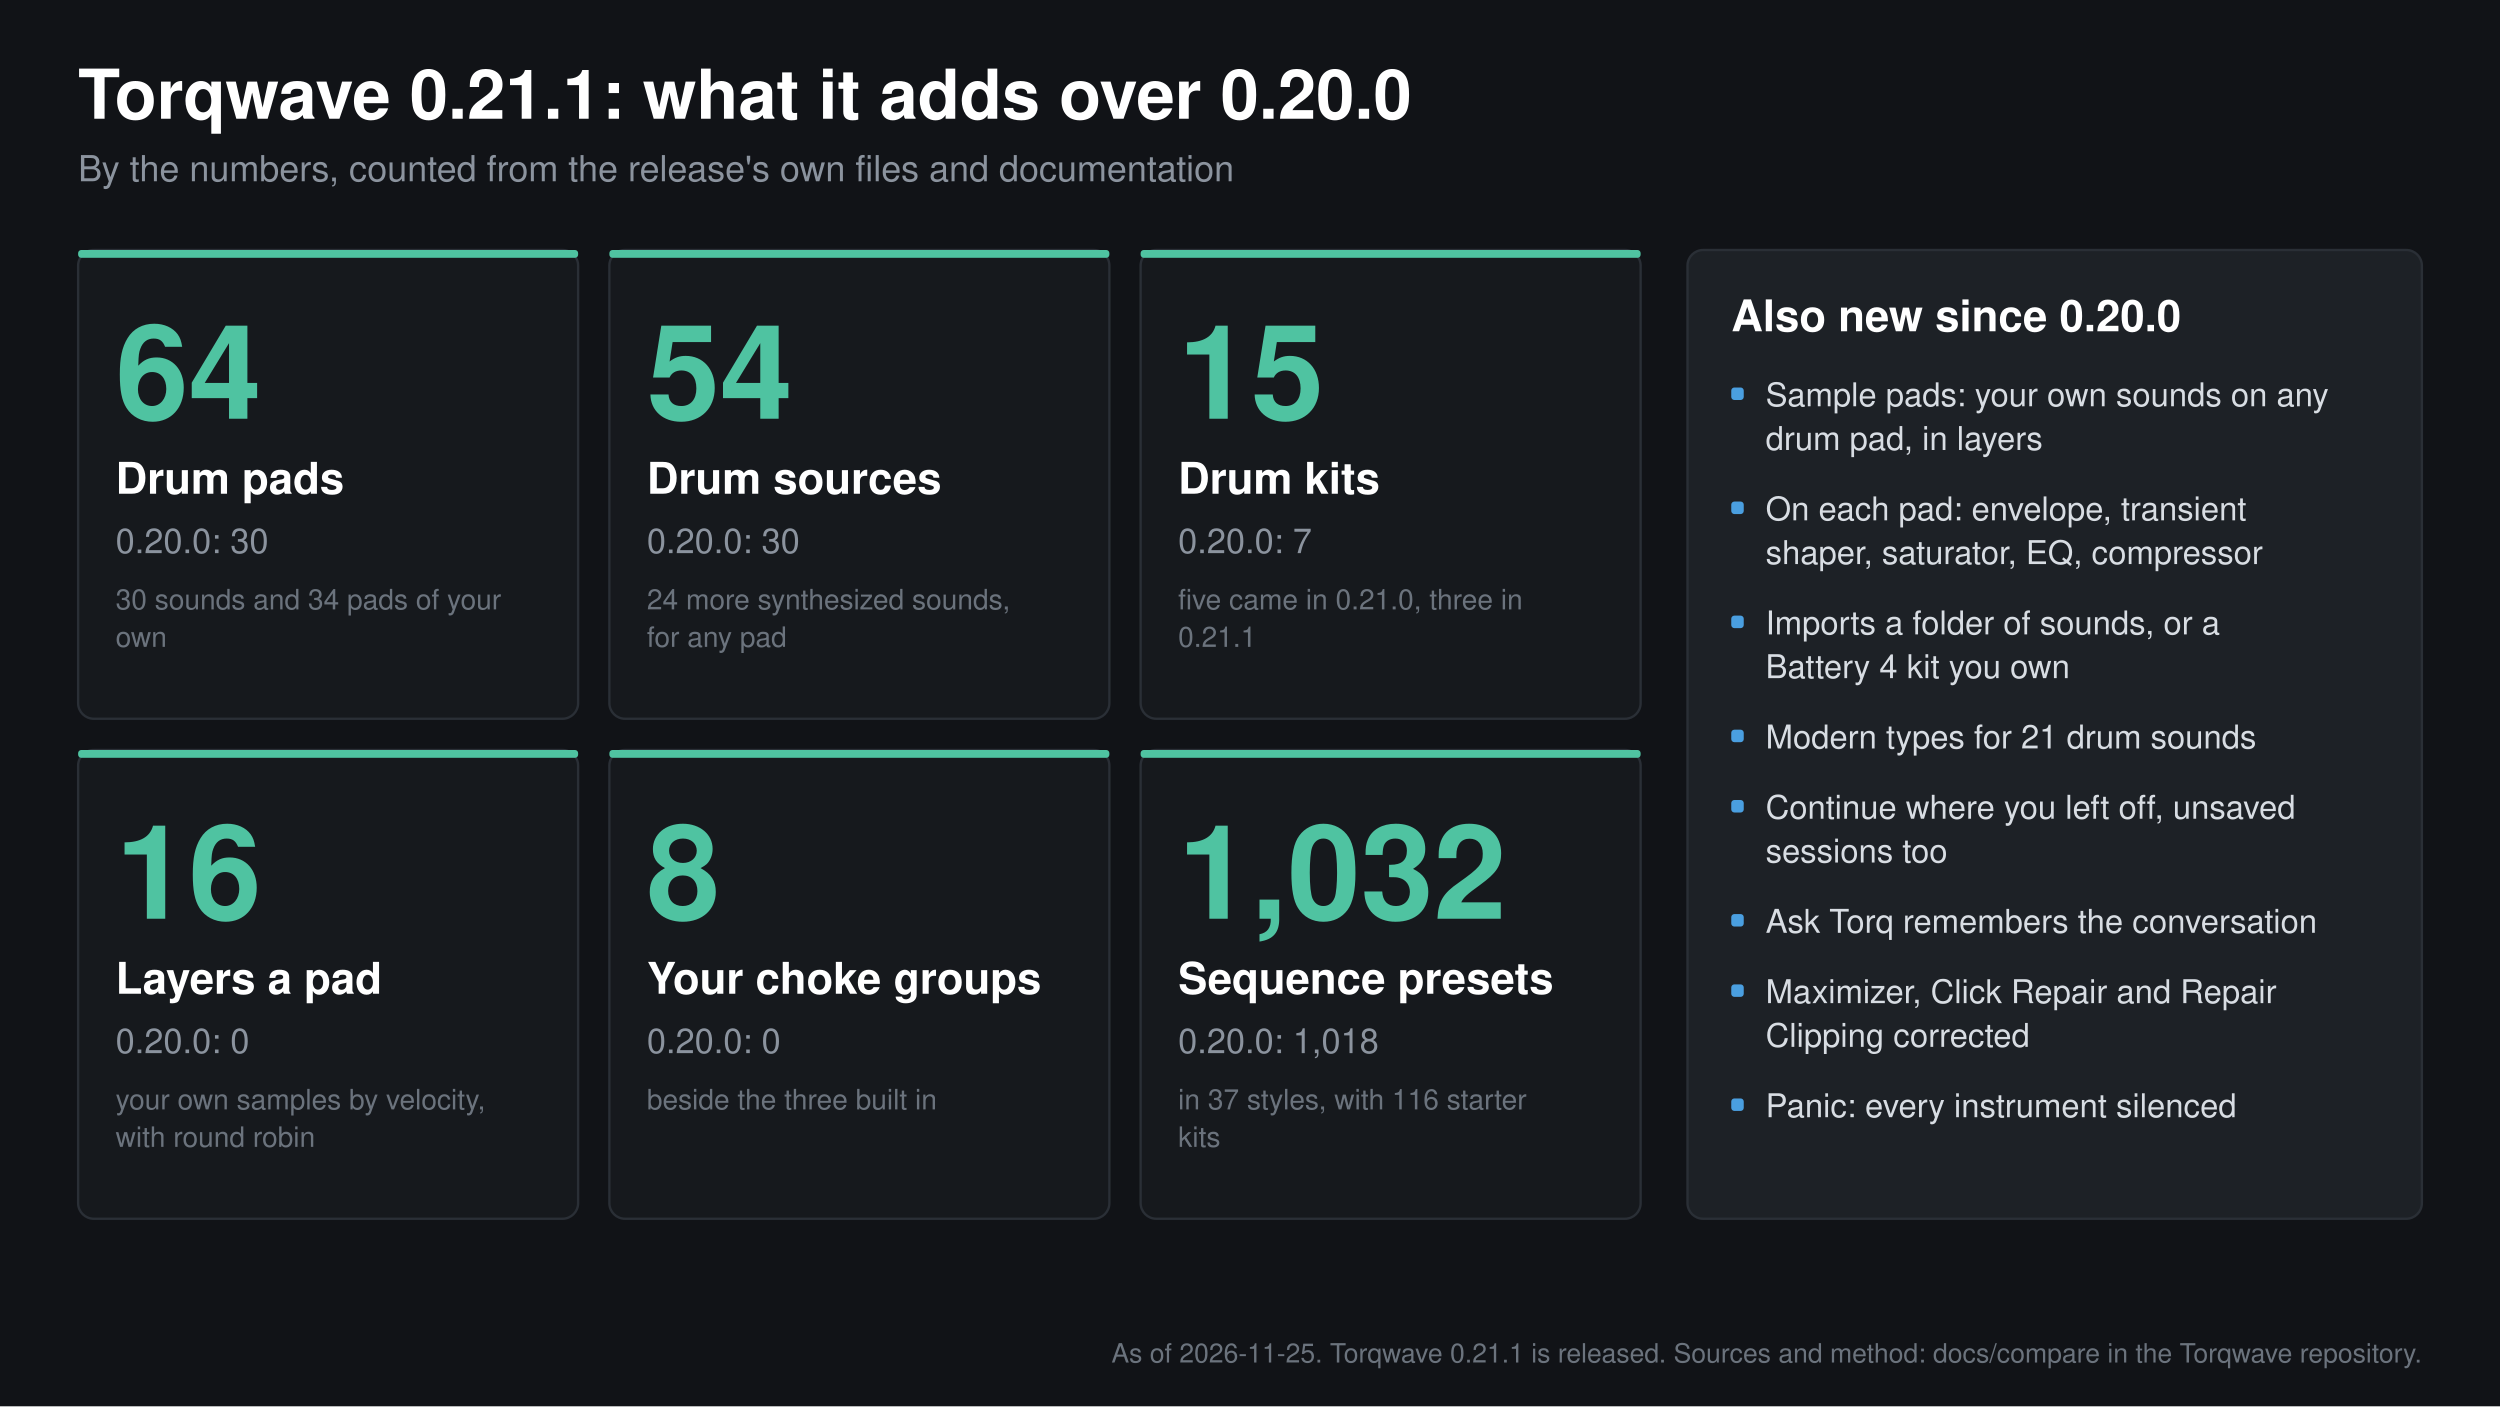
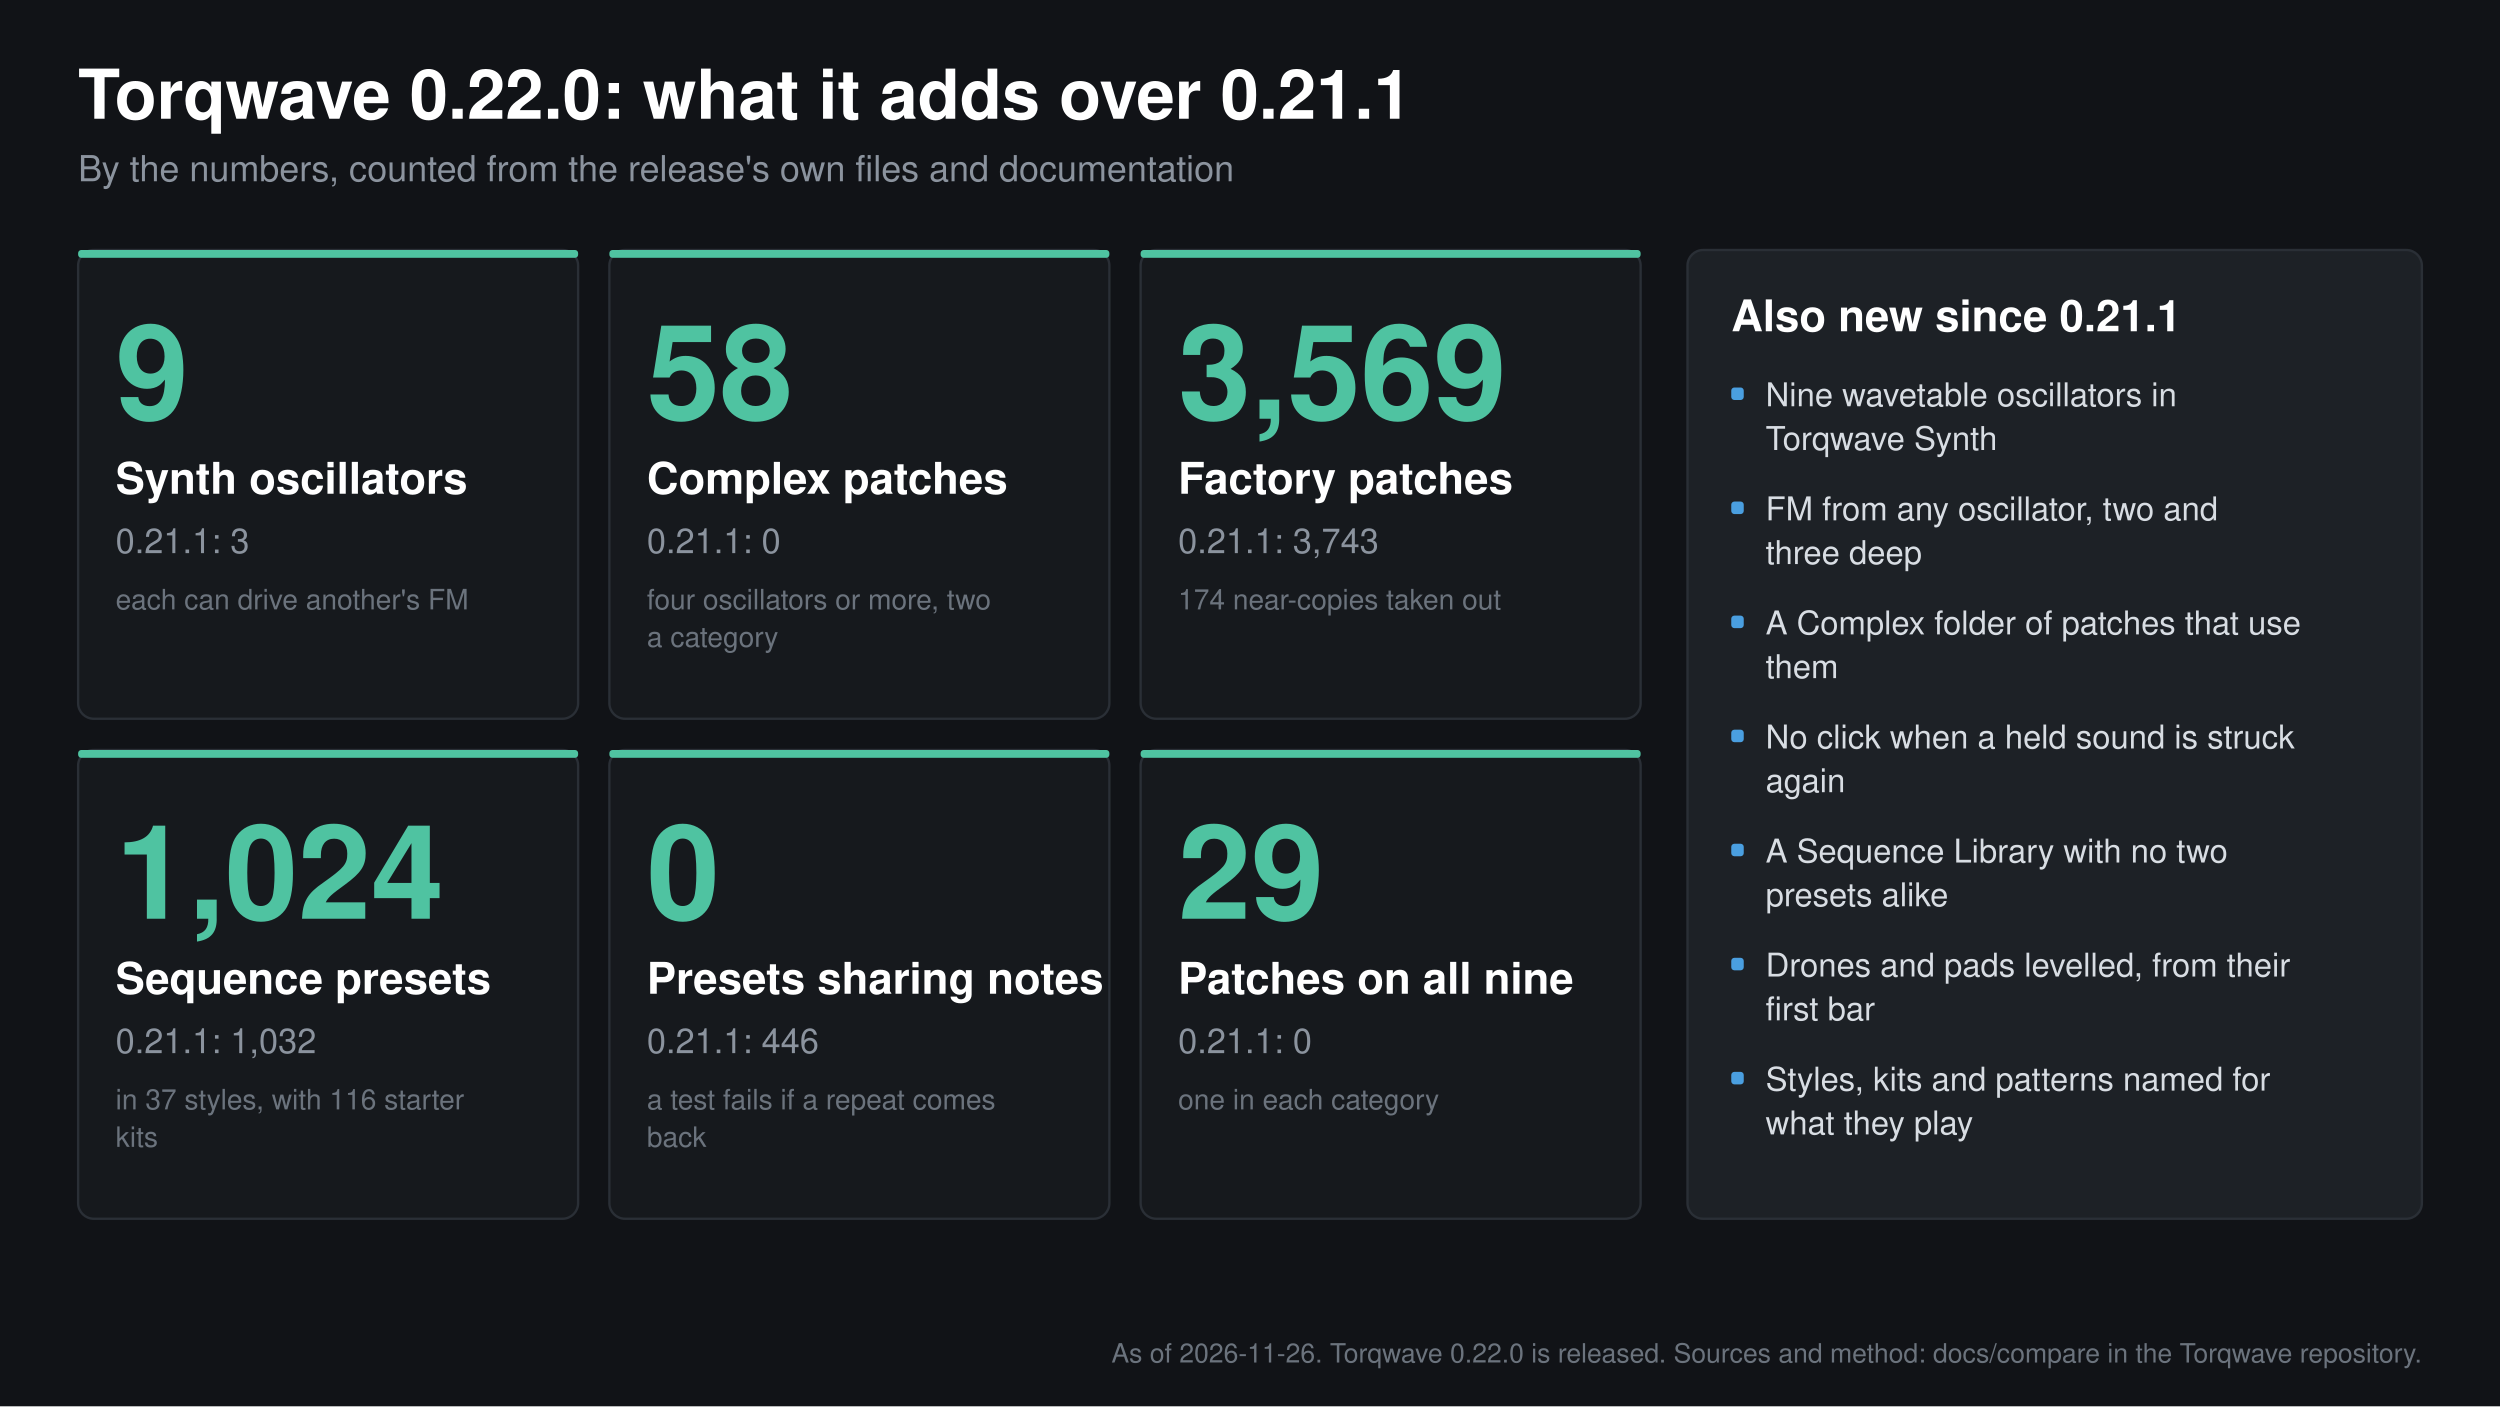
<svg xmlns="http://www.w3.org/2000/svg" width="1600" height="900" viewBox="0 0 1600 900" font-family="Helvetica Neue, Helvetica, Arial, sans-serif">
  <rect width="1600" height="900" fill="#111317" />
-   <text x="50.0" y="76.0" font-size="44" fill="#ffffff" text-anchor="start" font-weight="bold">Torqwave 0.21.1: what it adds over 0.20.0</text>
+   <text x="50.0" y="76.0" font-size="44" fill="#ffffff" text-anchor="start" font-weight="bold">Torqwave 0.22.0: what it adds over 0.21.1</text>
  <text x="50.0" y="116.0" font-size="23" fill="#8b939e" text-anchor="start" font-weight="normal">By the numbers, counted from the release's own files and documentation</text>
-   <text x="1550.0" y="872.0" font-size="17" fill="#6b737d" text-anchor="end" font-weight="normal">As of 2026-11-25. Torqwave 0.21.1 is released. Sources and method: docs/compare in the Torqwave repository.</text>
+   <text x="1550.0" y="872.0" font-size="17" fill="#6b737d" text-anchor="end" font-weight="normal">As of 2026-11-26. Torqwave 0.22.0 is released. Sources and method: docs/compare in the Torqwave repository.</text>
  <rect x="50.0" y="160.0" width="320.0" height="300.0" rx="10" fill="#16191d" stroke="#2a2f36" stroke-width="1.5" />
  <rect x="50.0" y="160.0" width="320.0" height="5.0" rx="2" fill="#4fc3a1" />
-   <text x="74.0" y="268.0" font-size="84" fill="#4fc3a1" text-anchor="start" font-weight="bold">64</text>
-   <text x="74.0" y="316.0" font-size="28" fill="#ffffff" text-anchor="start" font-weight="bold">Drum pads</text>
-   <text x="74.0" y="354.0" font-size="22" fill="#8b939e" text-anchor="start" font-weight="normal">0.20.0: 30</text>
-   <text x="74.0" y="390.0" font-size="18" fill="#6b737d" text-anchor="start" font-weight="normal">30 sounds and 34 pads of your</text>
-   <text x="74.0" y="414.0" font-size="18" fill="#6b737d" text-anchor="start" font-weight="normal">own</text>
+   <text x="74.0" y="268.0" font-size="84" fill="#4fc3a1" text-anchor="start" font-weight="bold">9</text>
+   <text x="74.0" y="316.0" font-size="28" fill="#ffffff" text-anchor="start" font-weight="bold">Synth oscillators</text>
+   <text x="74.0" y="354.0" font-size="22" fill="#8b939e" text-anchor="start" font-weight="normal">0.21.1: 3</text>
+   <text x="74.0" y="390.0" font-size="18" fill="#6b737d" text-anchor="start" font-weight="normal">each can drive another's FM</text>
  <rect x="390.0" y="160.0" width="320.0" height="300.0" rx="10" fill="#16191d" stroke="#2a2f36" stroke-width="1.5" />
  <rect x="390.0" y="160.0" width="320.0" height="5.0" rx="2" fill="#4fc3a1" />
-   <text x="414.0" y="268.0" font-size="84" fill="#4fc3a1" text-anchor="start" font-weight="bold">54</text>
-   <text x="414.0" y="316.0" font-size="28" fill="#ffffff" text-anchor="start" font-weight="bold">Drum sources</text>
-   <text x="414.0" y="354.0" font-size="22" fill="#8b939e" text-anchor="start" font-weight="normal">0.20.0: 30</text>
-   <text x="414.0" y="390.0" font-size="18" fill="#6b737d" text-anchor="start" font-weight="normal">24 more synthesized sounds,</text>
-   <text x="414.0" y="414.0" font-size="18" fill="#6b737d" text-anchor="start" font-weight="normal">for any pad</text>
+   <text x="414.0" y="268.0" font-size="84" fill="#4fc3a1" text-anchor="start" font-weight="bold">58</text>
+   <text x="414.0" y="316.0" font-size="28" fill="#ffffff" text-anchor="start" font-weight="bold">Complex patches</text>
+   <text x="414.0" y="354.0" font-size="22" fill="#8b939e" text-anchor="start" font-weight="normal">0.21.1: 0</text>
+   <text x="414.0" y="390.0" font-size="18" fill="#6b737d" text-anchor="start" font-weight="normal">four oscillators or more, two</text>
+   <text x="414.0" y="414.0" font-size="18" fill="#6b737d" text-anchor="start" font-weight="normal">a category</text>
  <rect x="730.0" y="160.0" width="320.0" height="300.0" rx="10" fill="#16191d" stroke="#2a2f36" stroke-width="1.5" />
  <rect x="730.0" y="160.0" width="320.0" height="5.0" rx="2" fill="#4fc3a1" />
-   <text x="754.0" y="268.0" font-size="84" fill="#4fc3a1" text-anchor="start" font-weight="bold">15</text>
-   <text x="754.0" y="316.0" font-size="28" fill="#ffffff" text-anchor="start" font-weight="bold">Drum kits</text>
-   <text x="754.0" y="354.0" font-size="22" fill="#8b939e" text-anchor="start" font-weight="normal">0.20.0: 7</text>
-   <text x="754.0" y="390.0" font-size="18" fill="#6b737d" text-anchor="start" font-weight="normal">five came in 0.21.0, three in</text>
-   <text x="754.0" y="414.0" font-size="18" fill="#6b737d" text-anchor="start" font-weight="normal">0.21.1</text>
+   <text x="754.0" y="268.0" font-size="84" fill="#4fc3a1" text-anchor="start" font-weight="bold">3,569</text>
+   <text x="754.0" y="316.0" font-size="28" fill="#ffffff" text-anchor="start" font-weight="bold">Factory patches</text>
+   <text x="754.0" y="354.0" font-size="22" fill="#8b939e" text-anchor="start" font-weight="normal">0.21.1: 3,743</text>
+   <text x="754.0" y="390.0" font-size="18" fill="#6b737d" text-anchor="start" font-weight="normal">174 near-copies taken out</text>
  <rect x="50.0" y="480.0" width="320.0" height="300.0" rx="10" fill="#16191d" stroke="#2a2f36" stroke-width="1.5" />
  <rect x="50.0" y="480.0" width="320.0" height="5.0" rx="2" fill="#4fc3a1" />
-   <text x="74.0" y="588.0" font-size="84" fill="#4fc3a1" text-anchor="start" font-weight="bold">16</text>
-   <text x="74.0" y="636.0" font-size="28" fill="#ffffff" text-anchor="start" font-weight="bold">Layers a pad</text>
-   <text x="74.0" y="674.0" font-size="22" fill="#8b939e" text-anchor="start" font-weight="normal">0.20.0: 0</text>
-   <text x="74.0" y="710.0" font-size="18" fill="#6b737d" text-anchor="start" font-weight="normal">your own samples by velocity,</text>
-   <text x="74.0" y="734.0" font-size="18" fill="#6b737d" text-anchor="start" font-weight="normal">with round robin</text>
+   <text x="74.0" y="588.0" font-size="84" fill="#4fc3a1" text-anchor="start" font-weight="bold">1,024</text>
+   <text x="74.0" y="636.0" font-size="28" fill="#ffffff" text-anchor="start" font-weight="bold">Sequence presets</text>
+   <text x="74.0" y="674.0" font-size="22" fill="#8b939e" text-anchor="start" font-weight="normal">0.21.1: 1,032</text>
+   <text x="74.0" y="710.0" font-size="18" fill="#6b737d" text-anchor="start" font-weight="normal">in 37 styles, with 116 starter</text>
+   <text x="74.0" y="734.0" font-size="18" fill="#6b737d" text-anchor="start" font-weight="normal">kits</text>
  <rect x="390.0" y="480.0" width="320.0" height="300.0" rx="10" fill="#16191d" stroke="#2a2f36" stroke-width="1.5" />
  <rect x="390.0" y="480.0" width="320.0" height="5.0" rx="2" fill="#4fc3a1" />
-   <text x="414.0" y="588.0" font-size="84" fill="#4fc3a1" text-anchor="start" font-weight="bold">8</text>
-   <text x="414.0" y="636.0" font-size="28" fill="#ffffff" text-anchor="start" font-weight="bold">Your choke groups</text>
-   <text x="414.0" y="674.0" font-size="22" fill="#8b939e" text-anchor="start" font-weight="normal">0.20.0: 0</text>
-   <text x="414.0" y="710.0" font-size="18" fill="#6b737d" text-anchor="start" font-weight="normal">beside the three built in</text>
+   <text x="414.0" y="588.0" font-size="84" fill="#4fc3a1" text-anchor="start" font-weight="bold">0</text>
+   <text x="414.0" y="636.0" font-size="28" fill="#ffffff" text-anchor="start" font-weight="bold">Presets sharing notes</text>
+   <text x="414.0" y="674.0" font-size="22" fill="#8b939e" text-anchor="start" font-weight="normal">0.21.1: 446</text>
+   <text x="414.0" y="710.0" font-size="18" fill="#6b737d" text-anchor="start" font-weight="normal">a test fails if a repeat comes</text>
+   <text x="414.0" y="734.0" font-size="18" fill="#6b737d" text-anchor="start" font-weight="normal">back</text>
  <rect x="730.0" y="480.0" width="320.0" height="300.0" rx="10" fill="#16191d" stroke="#2a2f36" stroke-width="1.5" />
  <rect x="730.0" y="480.0" width="320.0" height="5.0" rx="2" fill="#4fc3a1" />
-   <text x="754.0" y="588.0" font-size="84" fill="#4fc3a1" text-anchor="start" font-weight="bold">1,032</text>
-   <text x="754.0" y="636.0" font-size="28" fill="#ffffff" text-anchor="start" font-weight="bold">Sequence presets</text>
-   <text x="754.0" y="674.0" font-size="22" fill="#8b939e" text-anchor="start" font-weight="normal">0.20.0: 1,018</text>
-   <text x="754.0" y="710.0" font-size="18" fill="#6b737d" text-anchor="start" font-weight="normal">in 37 styles, with 116 starter</text>
-   <text x="754.0" y="734.0" font-size="18" fill="#6b737d" text-anchor="start" font-weight="normal">kits</text>
+   <text x="754.0" y="588.0" font-size="84" fill="#4fc3a1" text-anchor="start" font-weight="bold">29</text>
+   <text x="754.0" y="636.0" font-size="28" fill="#ffffff" text-anchor="start" font-weight="bold">Patches on all nine</text>
+   <text x="754.0" y="674.0" font-size="22" fill="#8b939e" text-anchor="start" font-weight="normal">0.21.1: 0</text>
+   <text x="754.0" y="710.0" font-size="18" fill="#6b737d" text-anchor="start" font-weight="normal">one in each category</text>
  <rect x="1080.0" y="160.0" width="470.0" height="620.0" rx="10" fill="#1d2126" stroke="#2a2f36" stroke-width="1.5" />
-   <text x="1108.0" y="212.0" font-size="28" fill="#ffffff" text-anchor="start" font-weight="bold">Also new since 0.20.0</text>
+   <text x="1108.0" y="212.0" font-size="28" fill="#ffffff" text-anchor="start" font-weight="bold">Also new since 0.21.1</text>
  <rect x="1108.0" y="248.0" width="8.0" height="8.0" rx="2" fill="#4a9fe0" />
-   <text x="1130.0" y="260.0" font-size="21" fill="#d8dde3" text-anchor="start" font-weight="normal">Sample pads: your own sounds on any</text>
-   <text x="1130.0" y="288.0" font-size="21" fill="#d8dde3" text-anchor="start" font-weight="normal">drum pad, in layers</text>
+   <text x="1130.0" y="260.0" font-size="21" fill="#d8dde3" text-anchor="start" font-weight="normal">Nine wavetable oscillators in</text>
+   <text x="1130.0" y="288.0" font-size="21" fill="#d8dde3" text-anchor="start" font-weight="normal">Torqwave Synth</text>
  <rect x="1108.0" y="321.0" width="8.0" height="8.0" rx="2" fill="#4a9fe0" />
-   <text x="1130.0" y="333.0" font-size="21" fill="#d8dde3" text-anchor="start" font-weight="normal">On each pad: envelope, transient</text>
-   <text x="1130.0" y="361.0" font-size="21" fill="#d8dde3" text-anchor="start" font-weight="normal">shaper, saturator, EQ, compressor</text>
+   <text x="1130.0" y="333.0" font-size="21" fill="#d8dde3" text-anchor="start" font-weight="normal">FM from any oscillator, two and</text>
+   <text x="1130.0" y="361.0" font-size="21" fill="#d8dde3" text-anchor="start" font-weight="normal">three deep</text>
  <rect x="1108.0" y="394.0" width="8.0" height="8.0" rx="2" fill="#4a9fe0" />
-   <text x="1130.0" y="406.0" font-size="21" fill="#d8dde3" text-anchor="start" font-weight="normal">Imports a folder of sounds, or a</text>
-   <text x="1130.0" y="434.0" font-size="21" fill="#d8dde3" text-anchor="start" font-weight="normal">Battery 4 kit you own</text>
+   <text x="1130.0" y="406.0" font-size="21" fill="#d8dde3" text-anchor="start" font-weight="normal">A Complex folder of patches that use</text>
+   <text x="1130.0" y="434.0" font-size="21" fill="#d8dde3" text-anchor="start" font-weight="normal">them</text>
  <rect x="1108.0" y="467.0" width="8.0" height="8.0" rx="2" fill="#4a9fe0" />
-   <text x="1130.0" y="479.0" font-size="21" fill="#d8dde3" text-anchor="start" font-weight="normal">Modern types for 21 drum sounds</text>
-   <rect x="1108.0" y="512.0" width="8.0" height="8.0" rx="2" fill="#4a9fe0" />
-   <text x="1130.0" y="524.0" font-size="21" fill="#d8dde3" text-anchor="start" font-weight="normal">Continue where you left off, unsaved</text>
-   <text x="1130.0" y="552.0" font-size="21" fill="#d8dde3" text-anchor="start" font-weight="normal">sessions too</text>
-   <rect x="1108.0" y="585.0" width="8.0" height="8.0" rx="2" fill="#4a9fe0" />
-   <text x="1130.0" y="597.0" font-size="21" fill="#d8dde3" text-anchor="start" font-weight="normal">Ask Torq remembers the conversation</text>
-   <rect x="1108.0" y="630.0" width="8.0" height="8.0" rx="2" fill="#4a9fe0" />
-   <text x="1130.0" y="642.0" font-size="21" fill="#d8dde3" text-anchor="start" font-weight="normal">Maximizer, Click Repair and Repair</text>
-   <text x="1130.0" y="670.0" font-size="21" fill="#d8dde3" text-anchor="start" font-weight="normal">Clipping corrected</text>
-   <rect x="1108.0" y="703.0" width="8.0" height="8.0" rx="2" fill="#4a9fe0" />
-   <text x="1130.0" y="715.0" font-size="21" fill="#d8dde3" text-anchor="start" font-weight="normal">Panic: every instrument silenced</text>
+   <text x="1130.0" y="479.0" font-size="21" fill="#d8dde3" text-anchor="start" font-weight="normal">No click when a held sound is struck</text>
+   <text x="1130.0" y="507.0" font-size="21" fill="#d8dde3" text-anchor="start" font-weight="normal">again</text>
+   <rect x="1108.0" y="540.0" width="8.0" height="8.0" rx="2" fill="#4a9fe0" />
+   <text x="1130.0" y="552.0" font-size="21" fill="#d8dde3" text-anchor="start" font-weight="normal">A Sequence Library with no two</text>
+   <text x="1130.0" y="580.0" font-size="21" fill="#d8dde3" text-anchor="start" font-weight="normal">presets alike</text>
+   <rect x="1108.0" y="613.0" width="8.0" height="8.0" rx="2" fill="#4a9fe0" />
+   <text x="1130.0" y="625.0" font-size="21" fill="#d8dde3" text-anchor="start" font-weight="normal">Drones and pads levelled, from their</text>
+   <text x="1130.0" y="653.0" font-size="21" fill="#d8dde3" text-anchor="start" font-weight="normal">first bar</text>
+   <rect x="1108.0" y="686.0" width="8.0" height="8.0" rx="2" fill="#4a9fe0" />
+   <text x="1130.0" y="698.0" font-size="21" fill="#d8dde3" text-anchor="start" font-weight="normal">Styles, kits and patterns named for</text>
+   <text x="1130.0" y="726.0" font-size="21" fill="#d8dde3" text-anchor="start" font-weight="normal">what they play</text>
</svg>
